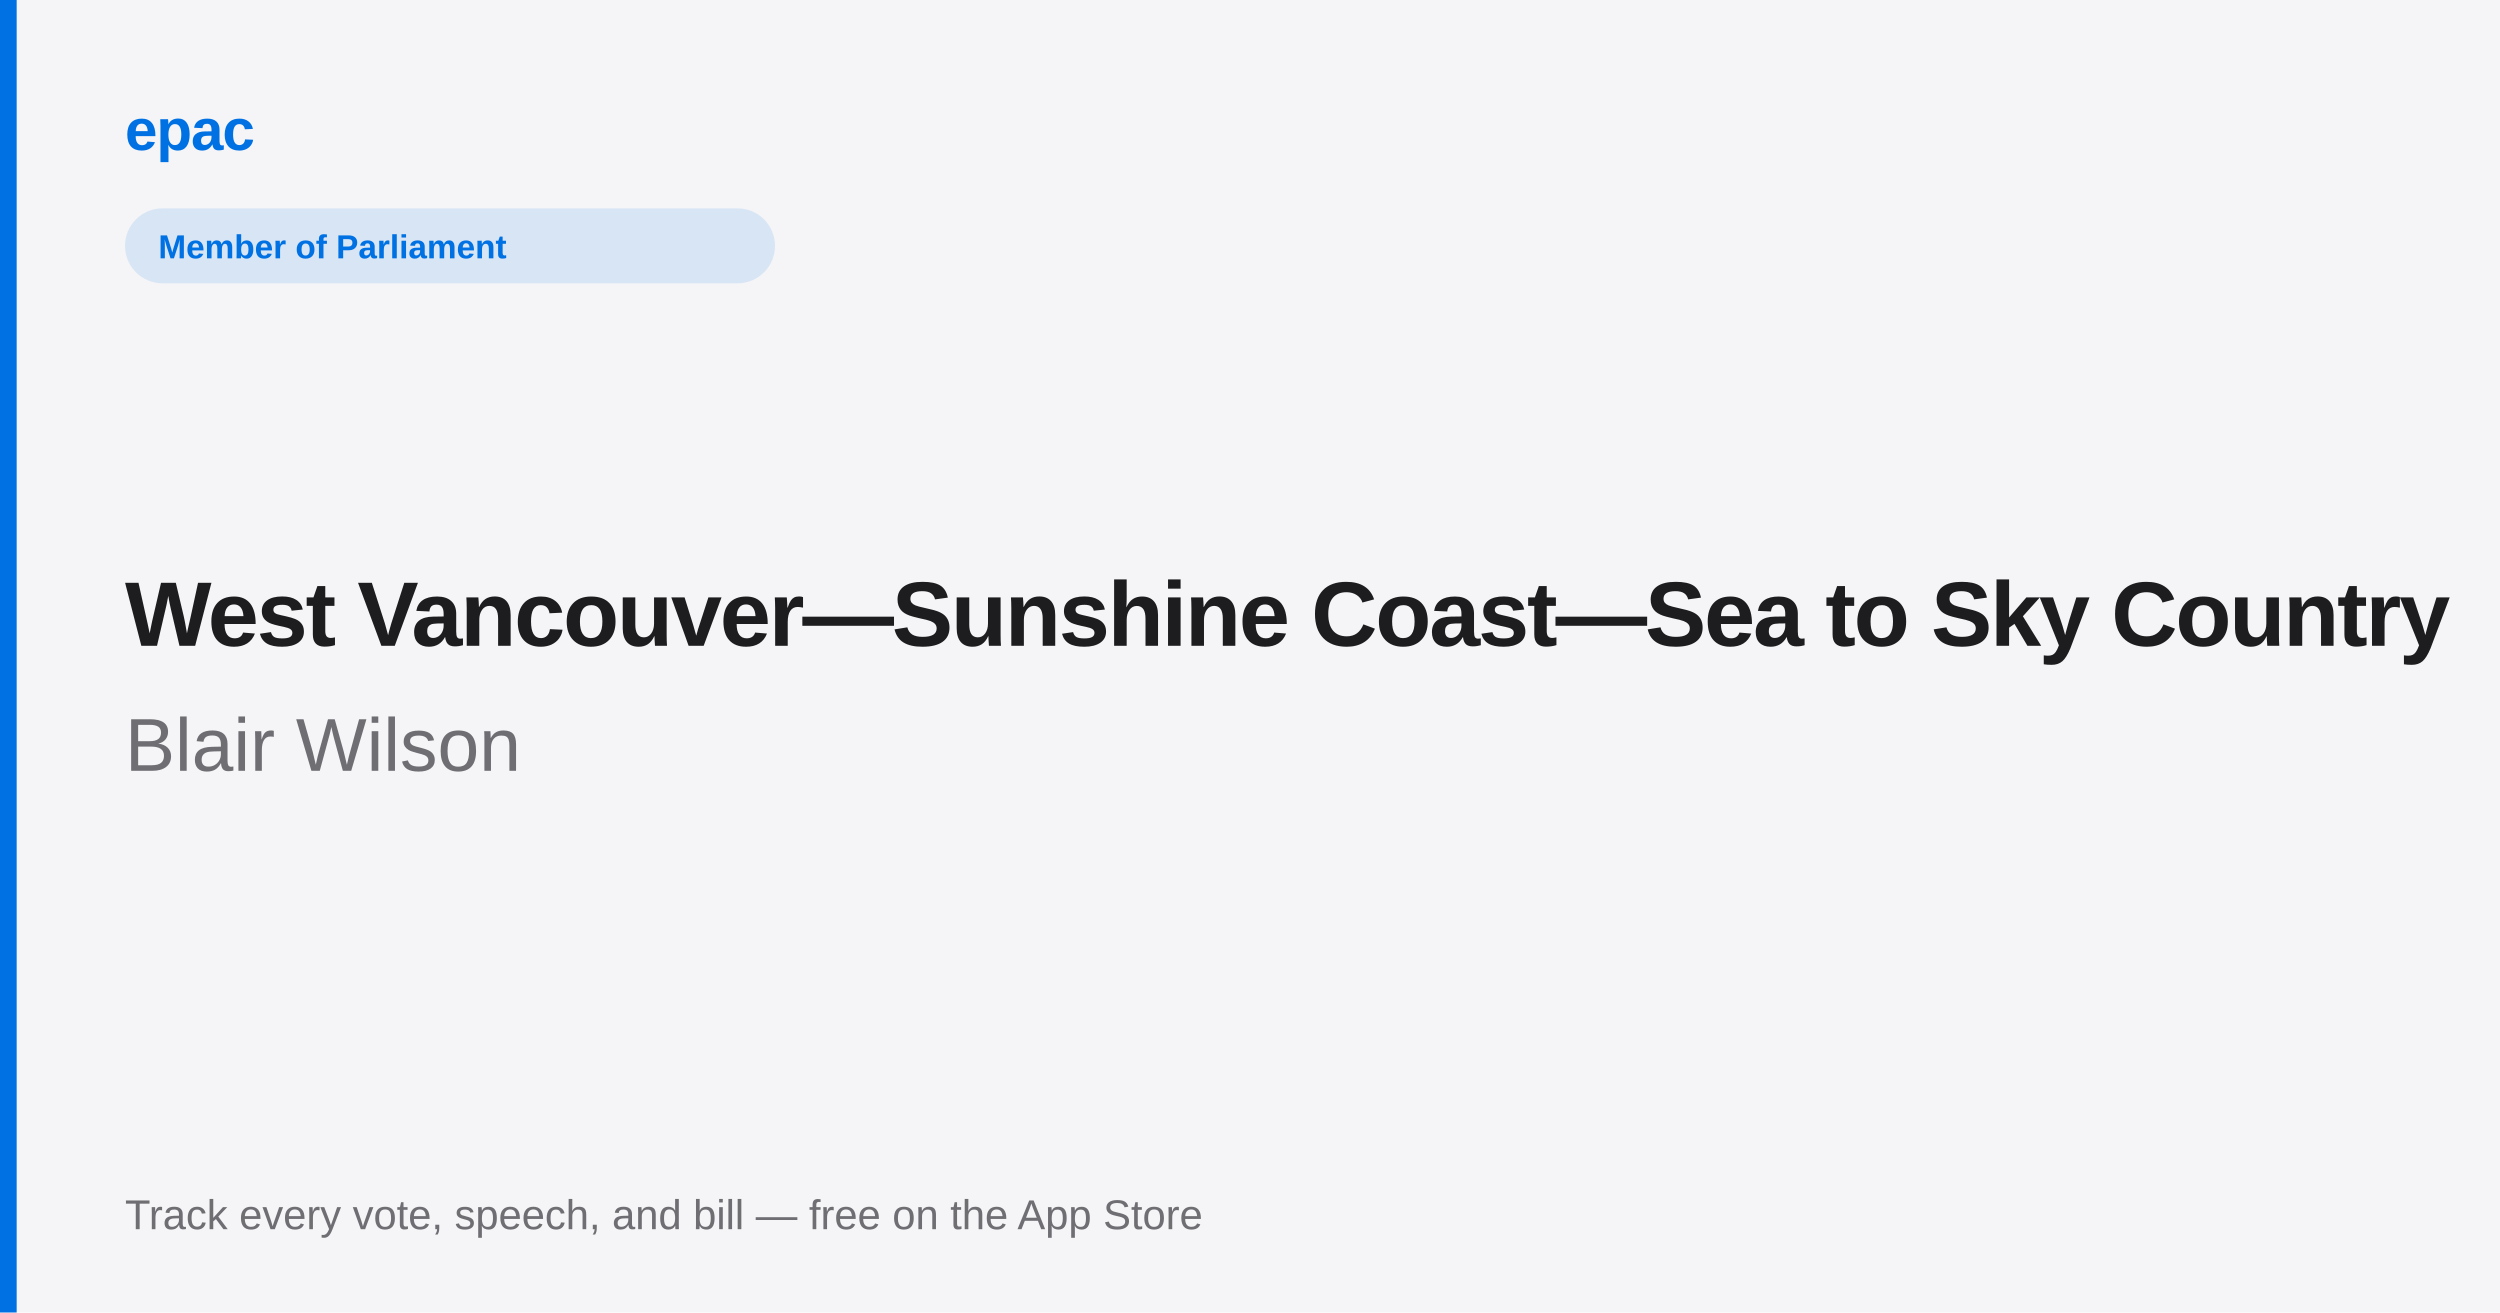
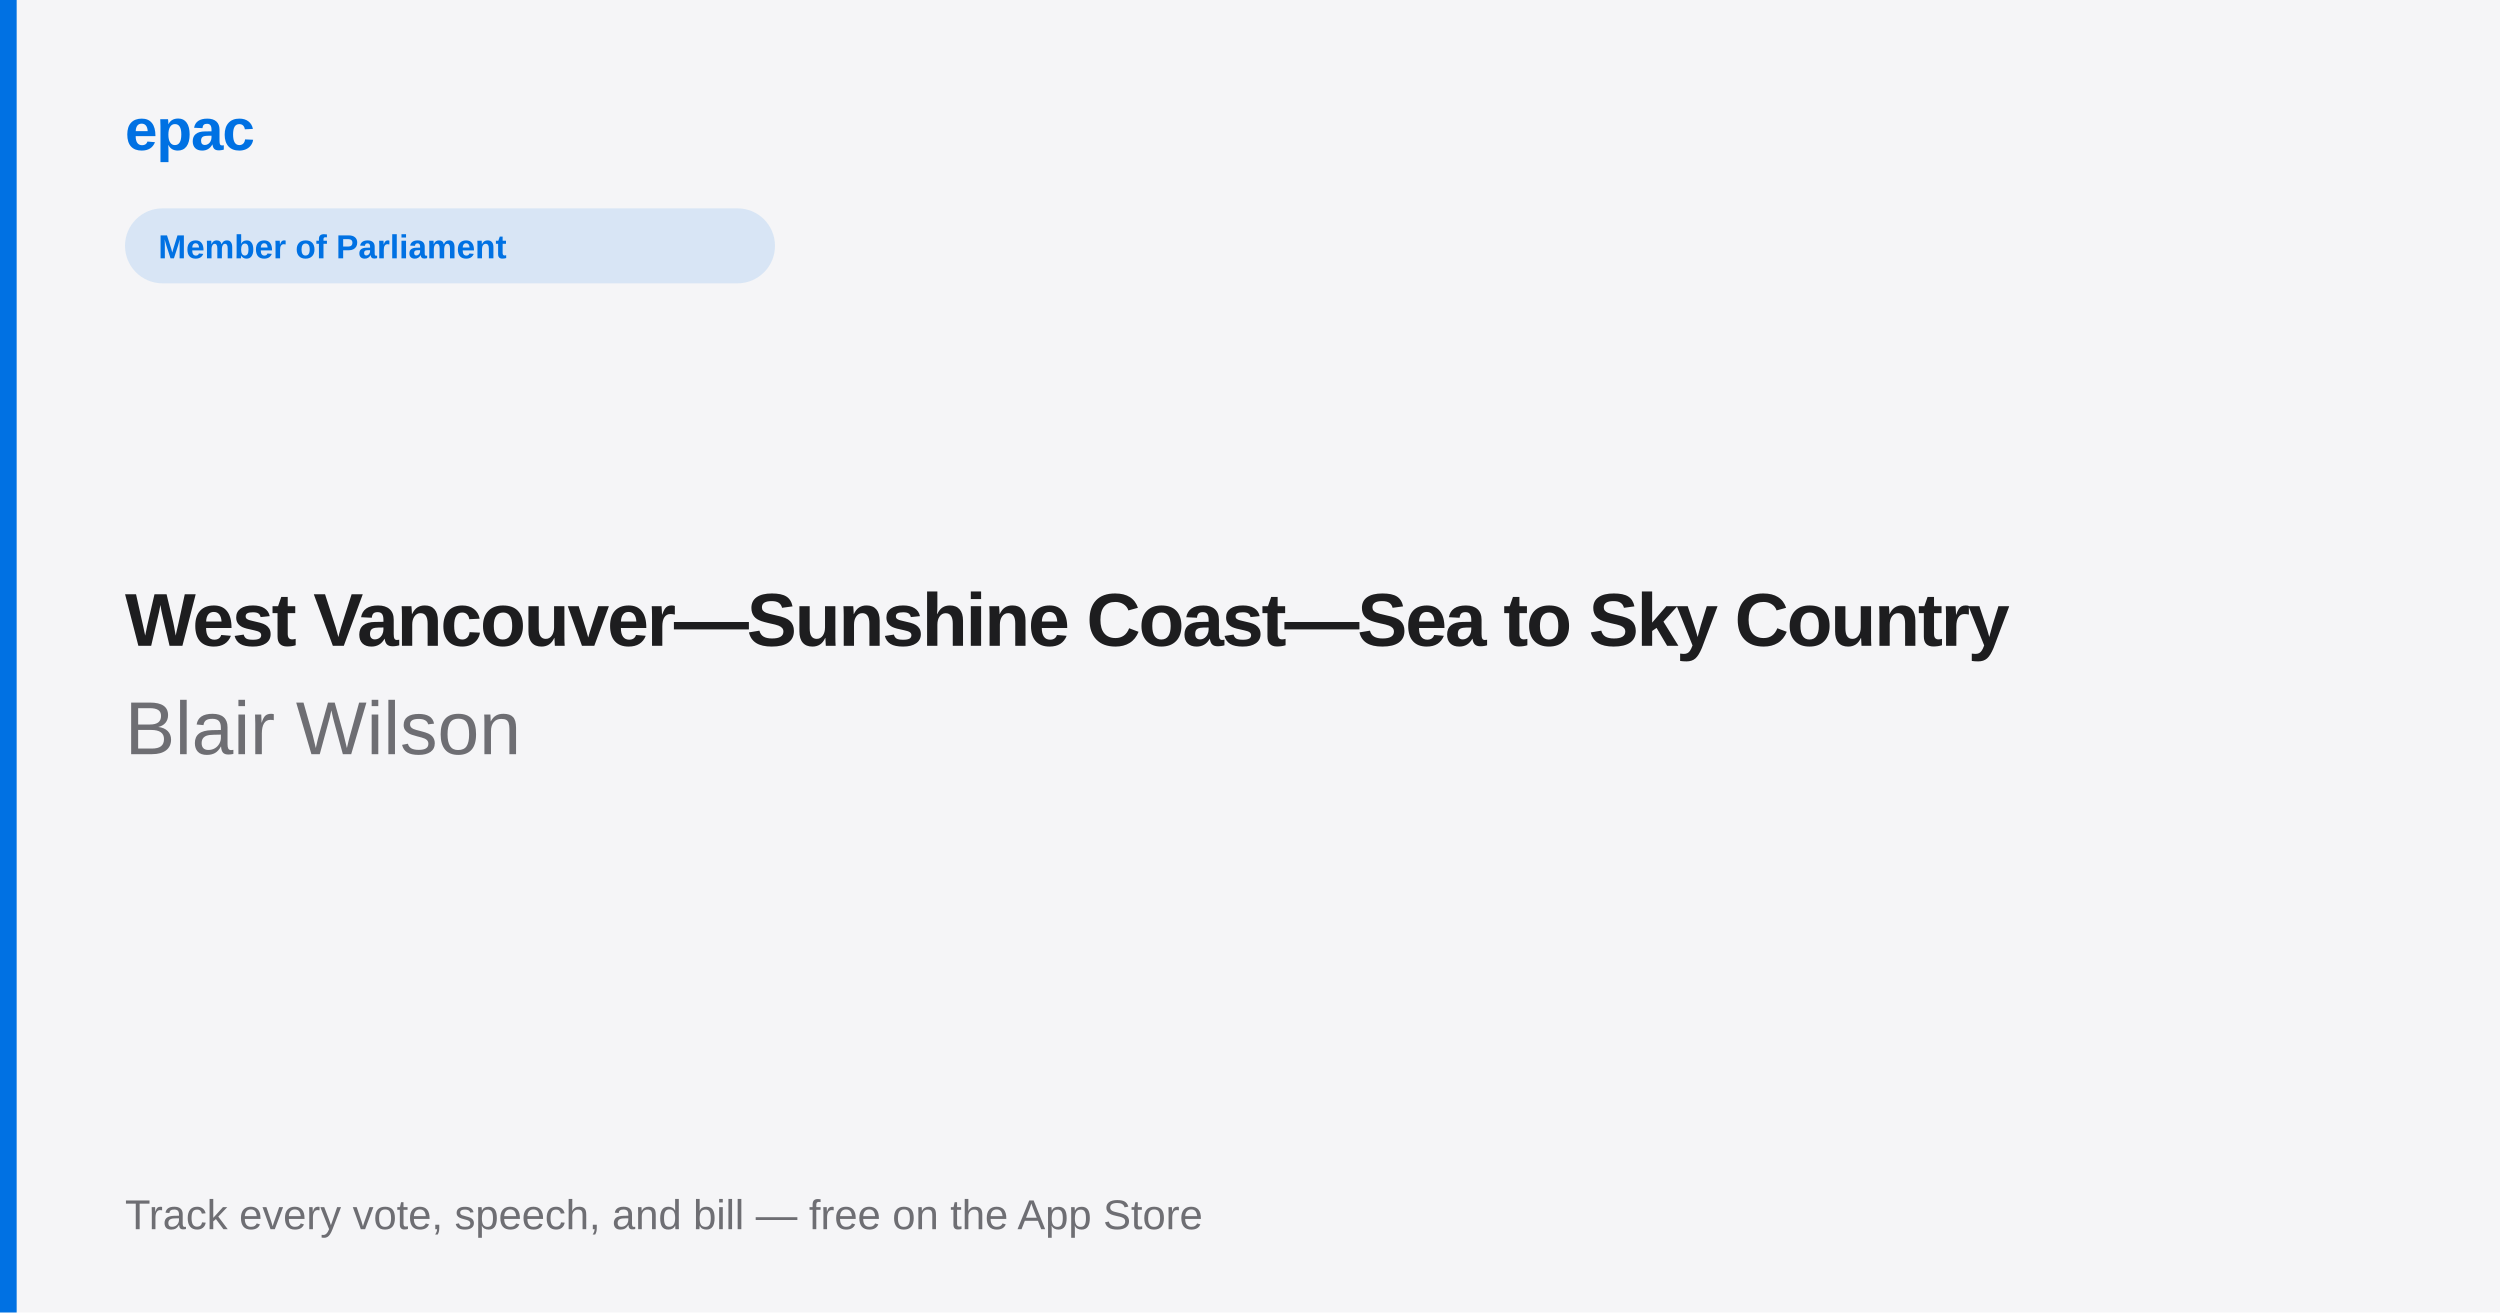
<svg xmlns="http://www.w3.org/2000/svg" width="1200" height="630" viewBox="0 0 1200 630">
  <rect width="1200" height="630" fill="#f5f5f7" />
  <rect x="0" y="0" width="8" height="630" fill="#0071e3" />
  <text x="60" y="72" font-family="system-ui,-apple-system,Helvetica Neue,Arial,sans-serif" font-size="28" font-weight="700" fill="#0071e3" letter-spacing="-0.5">epac</text>
  <rect x="60" y="100" width="312" height="36" rx="18" fill="#0071e3" opacity="0.12" />
  <text x="76" y="124" font-family="system-ui,-apple-system,Helvetica Neue,Arial,sans-serif" font-size="16" font-weight="600" fill="#0071e3">Member of Parliament</text>
-   <text x="60" y="310" font-family="system-ui,-apple-system,Helvetica Neue,Arial,sans-serif" font-size="44" font-weight="700" fill="#1d1d1f" letter-spacing="-1">West Vancouver—Sunshine Coast—Sea to Sky Country</text>
-   <text x="60" y="370" font-family="system-ui,-apple-system,Helvetica Neue,Arial,sans-serif" font-size="36" font-weight="400" fill="#6e6e73">Blair Wilson</text>
+   <text x="60" y="310" font-family="system-ui,-apple-system,Helvetica Neue,Arial,sans-serif" font-size="36" font-weight="700" fill="#1d1d1f" letter-spacing="-1">West Vancouver—Sunshine Coast—Sea to Sky Country</text>
+   <text x="60" y="362" font-family="system-ui,-apple-system,Helvetica Neue,Arial,sans-serif" font-size="36" font-weight="400" fill="#6e6e73">Blair Wilson</text>
  <text x="60" y="590" font-family="system-ui,-apple-system,Helvetica Neue,Arial,sans-serif" font-size="20" font-weight="400" fill="#6e6e73">Track every vote, speech, and bill — free on the App Store</text>
</svg>
